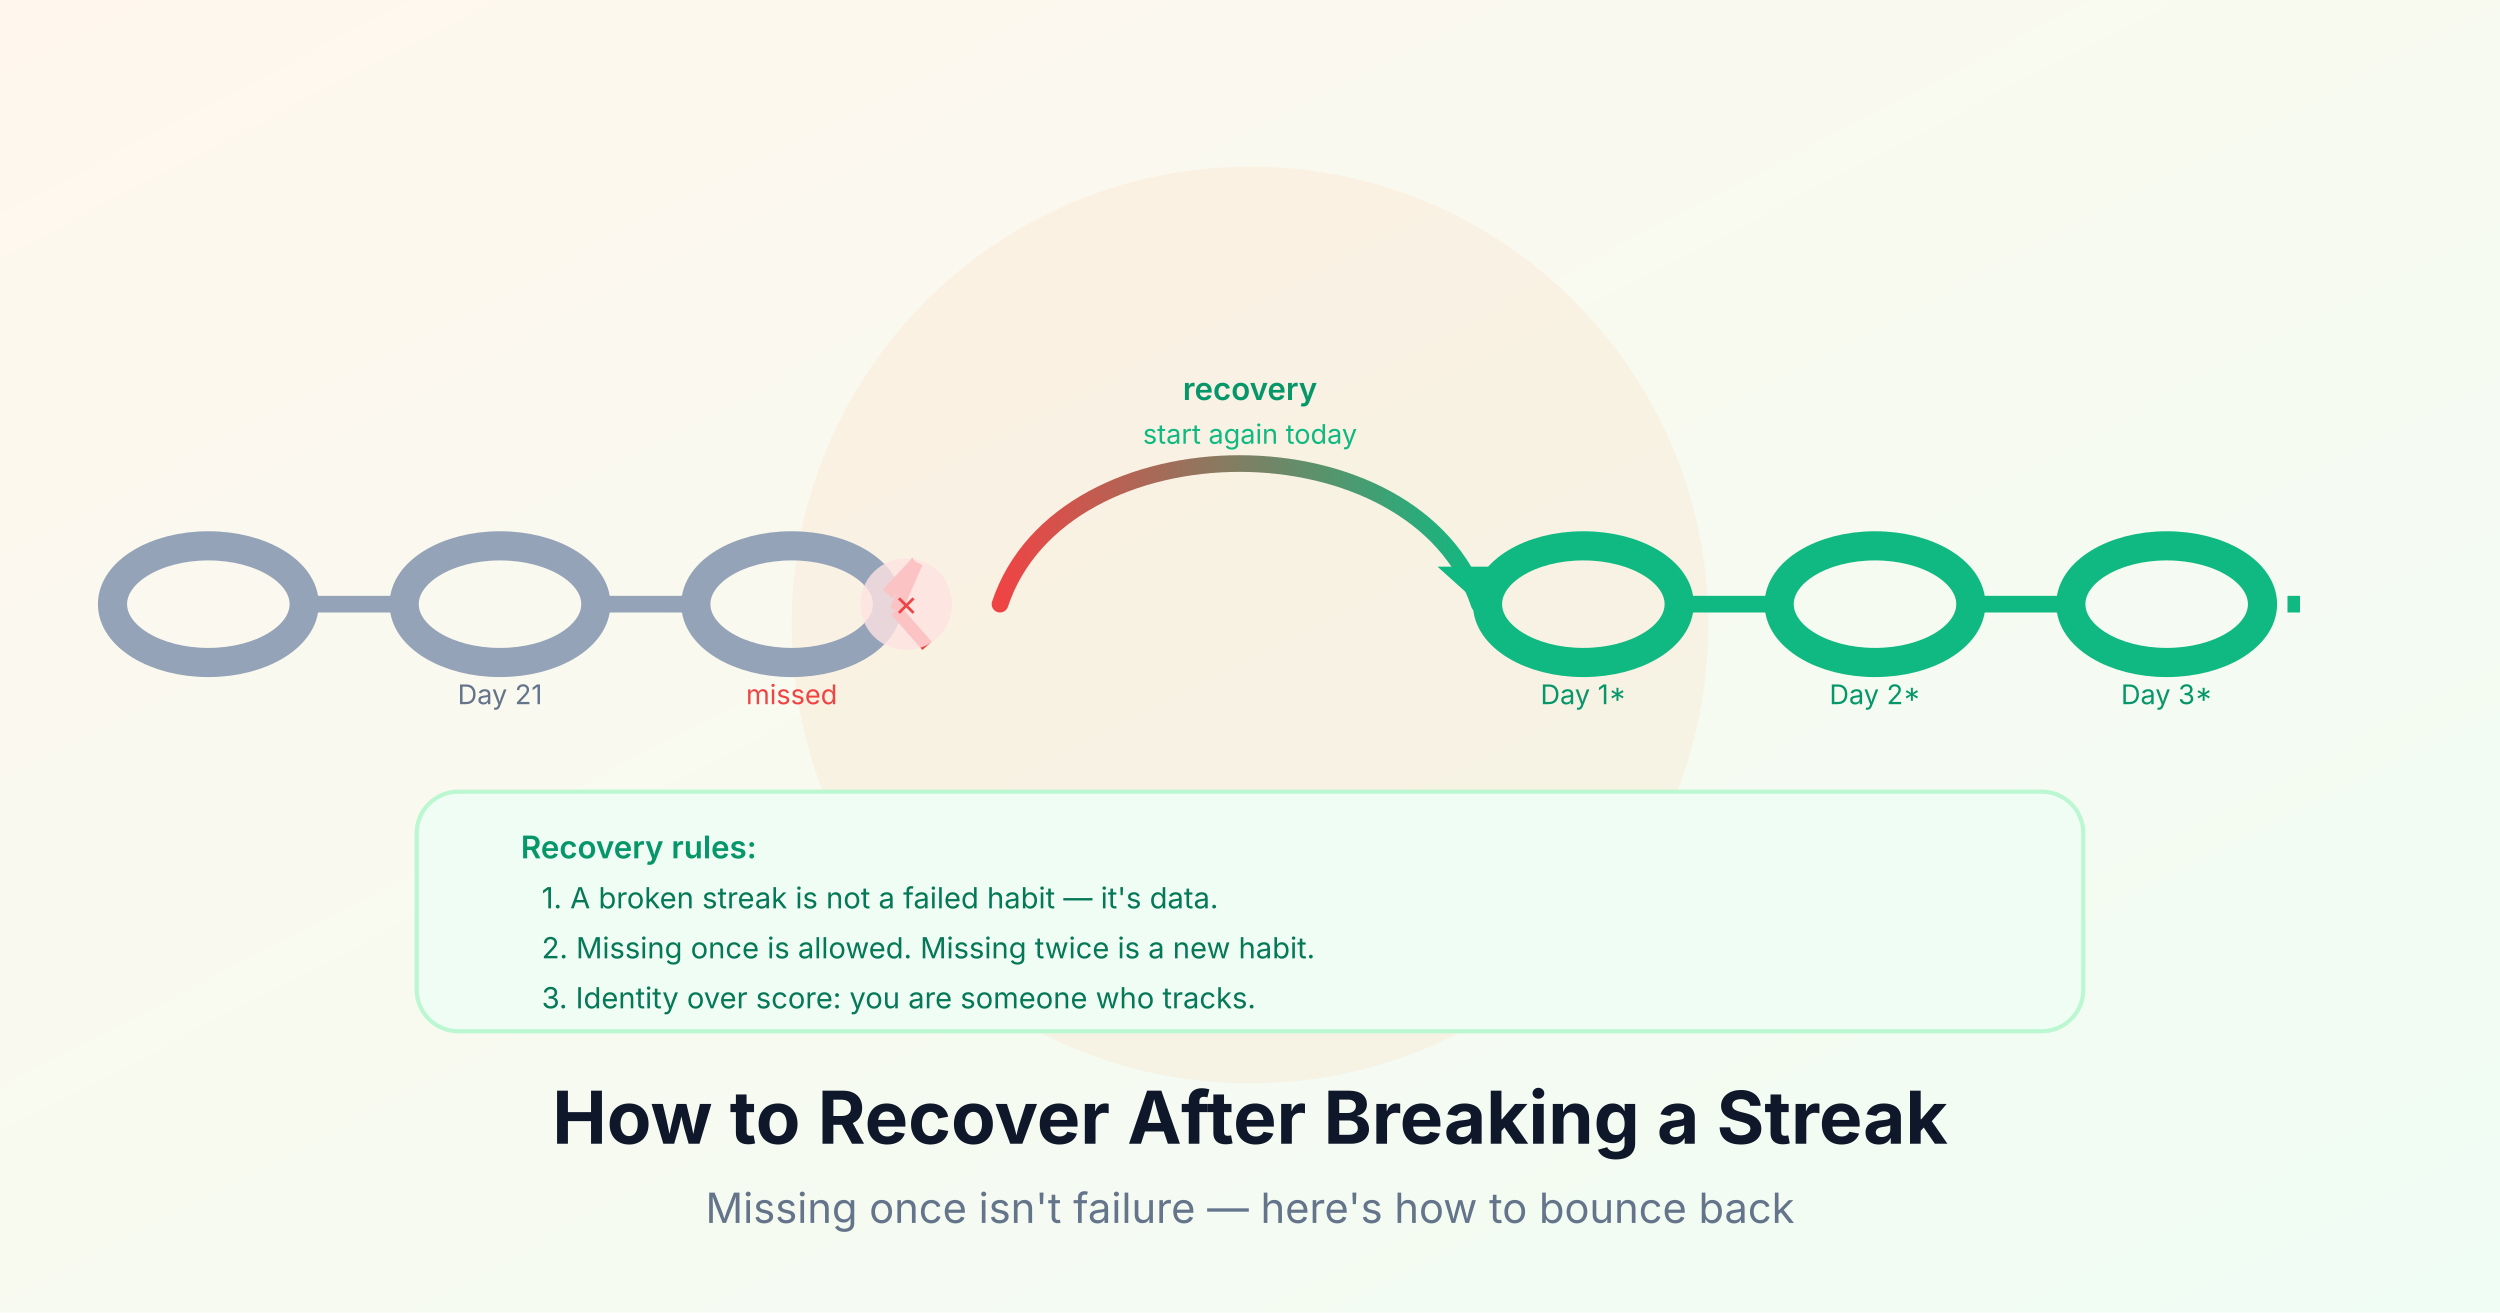
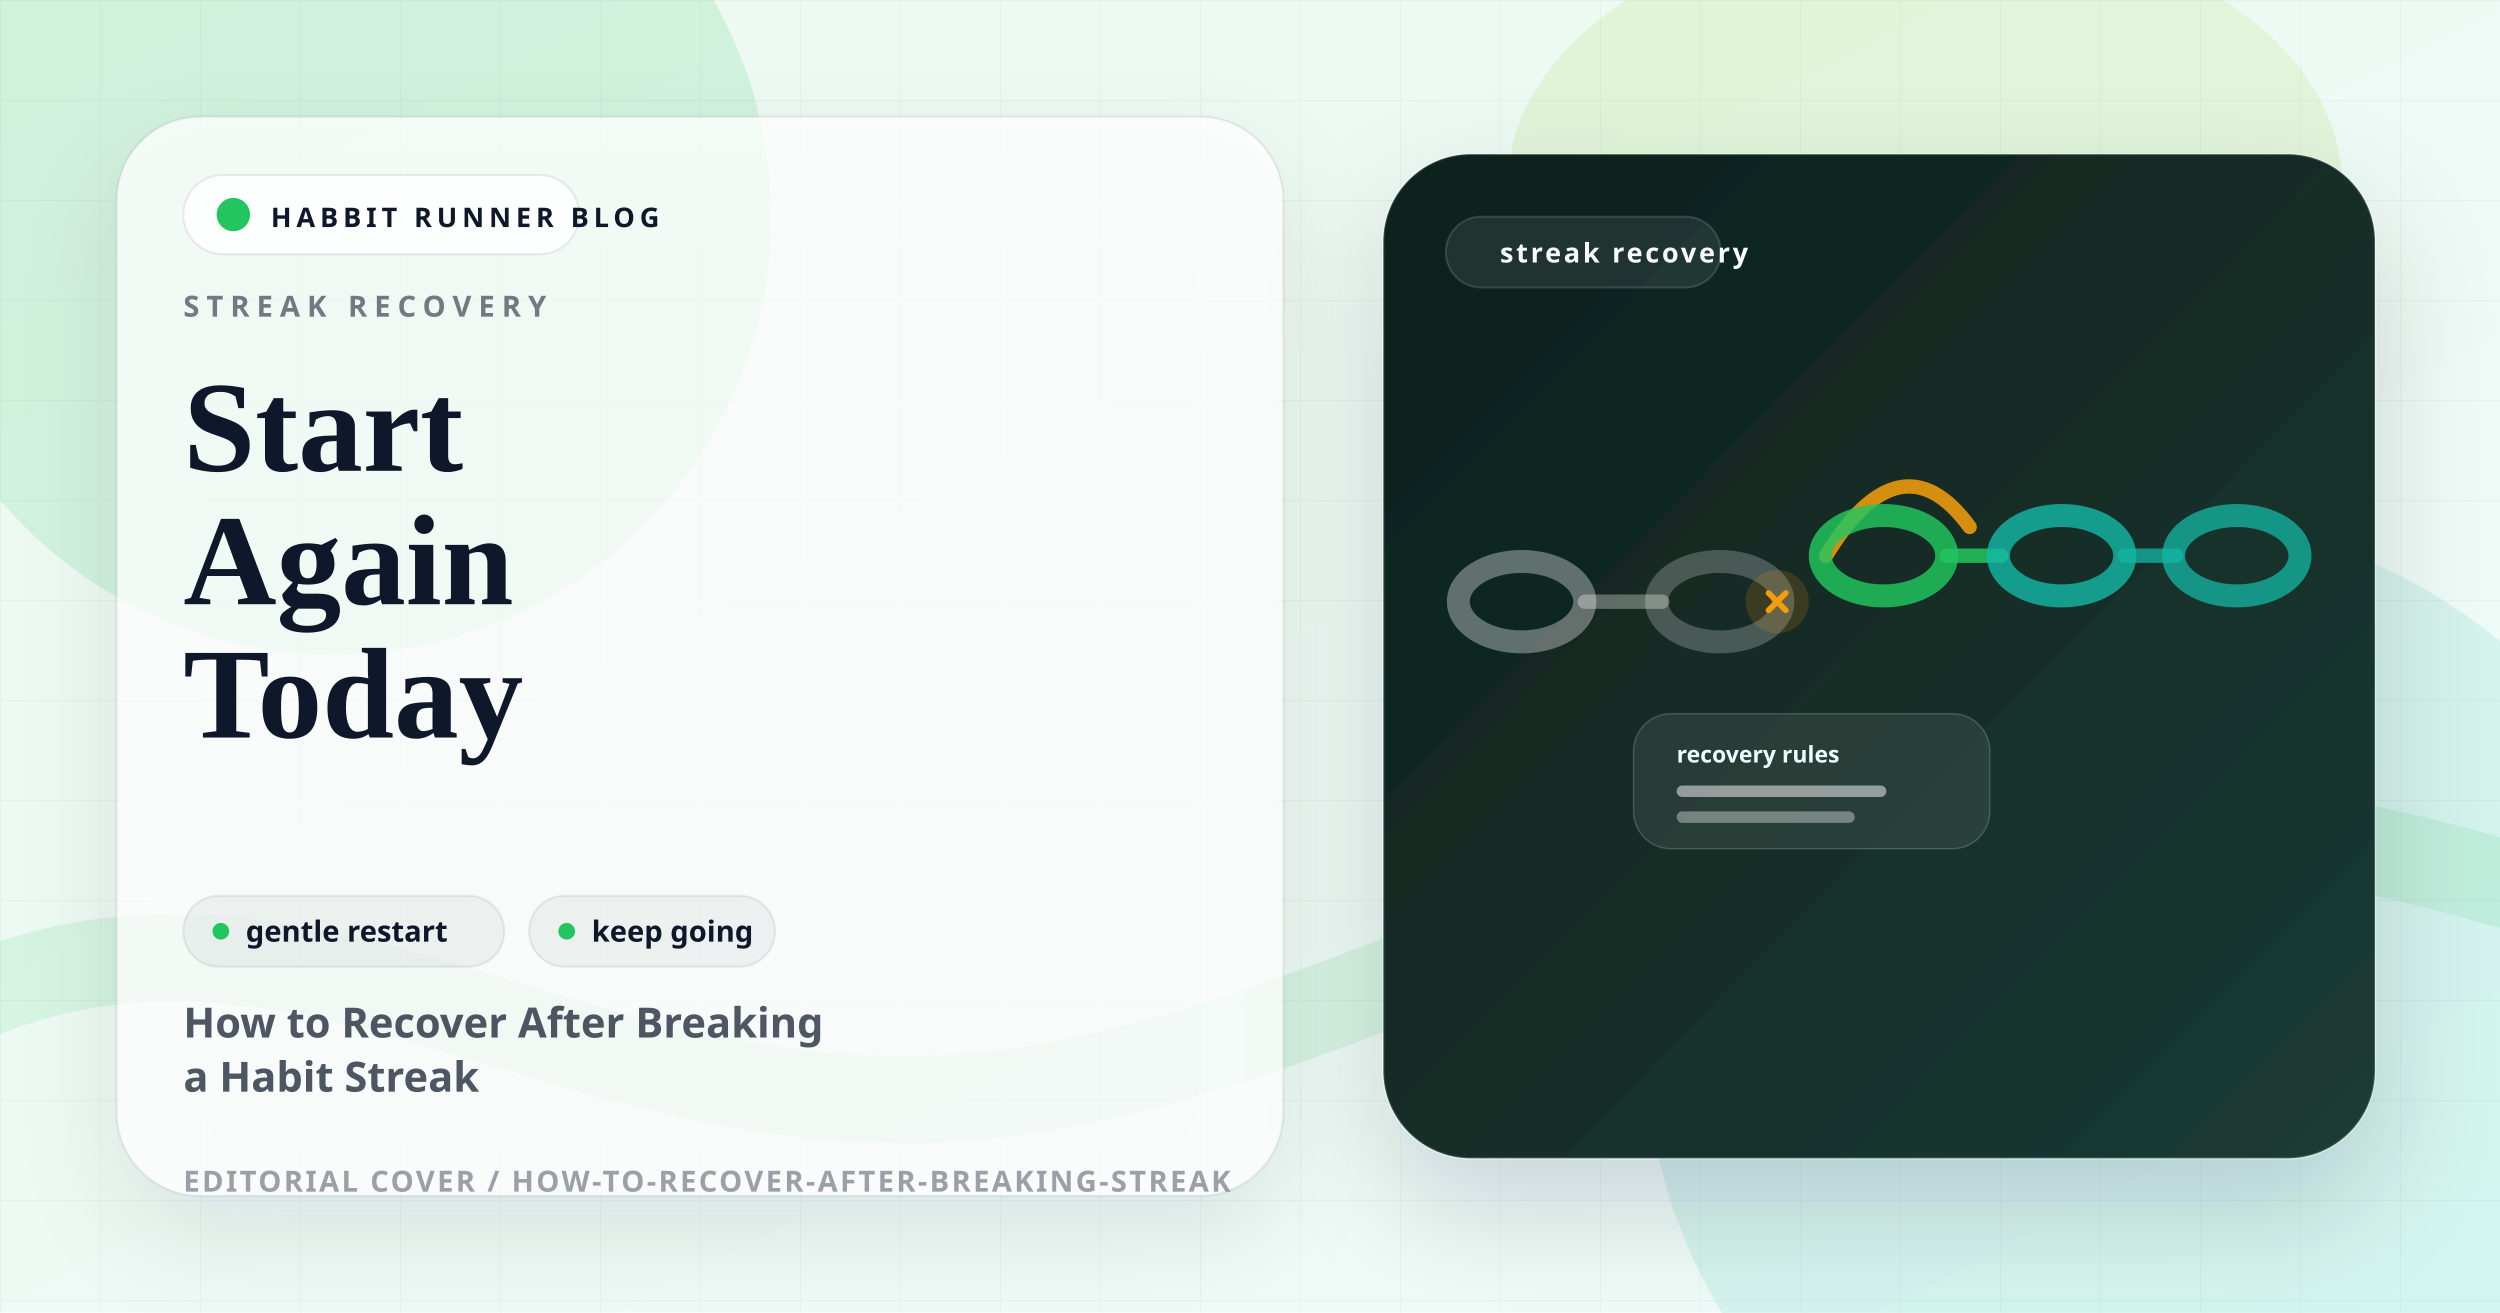
- <svg xmlns="http://www.w3.org/2000/svg" width="1200" height="630" viewBox="0 0 1200 630" role="img" aria-label="How to Recover After Breaking a Streak">
+ <svg xmlns="http://www.w3.org/2000/svg" width="1200" height="630" viewBox="0 0 1200 630" role="img" aria-label="How to Recover After Breaking a Habit Streak">
  <defs>
-     <linearGradient id="bg" x1="0" x2="1" y1="0" y2="1">
-       <stop offset="0%" stop-color="#fff7ed" />
-       <stop offset="100%" stop-color="#f0fdf4" />
+     <linearGradient id="bg" x1="0" y1="0" x2="1" y2="1">
+       <stop offset="0%" stop-color="#edf8f0" />
+       <stop offset="100%" stop-color="#eefcf9" />
    </linearGradient>
-     <linearGradient id="arrow" x1="0" x2="1" y1="0" y2="0">
-       <stop offset="0%" stop-color="#ef4444" />
-       <stop offset="100%" stop-color="#10b981" />
+     <linearGradient id="panel" x1="0" y1="0" x2="1" y2="1">
+       <stop offset="0%" stop-color="#0d1f1b" />
+       <stop offset="100%" stop-color="#1b3b34" />
    </linearGradient>
+     <pattern id="grid" width="48" height="48" patternUnits="userSpaceOnUse">
+       <path d="M48 0H0V48" fill="none" stroke="rgba(15, 23, 42, 0.07)" stroke-width="1" />
+     </pattern>
+     <filter id="shadowSoft" x="-20%" y="-20%" width="140%" height="150%">
+       <feDropShadow dx="0" dy="20" stdDeviation="24" flood-color="#0f172a" flood-opacity="0.12" />
+     </filter>
+     <filter id="shadowBoard" x="-20%" y="-20%" width="140%" height="150%">
+       <feDropShadow dx="0" dy="24" stdDeviation="28" flood-color="#0f172a" flood-opacity="0.16" />
+     </filter>
+     <clipPath id="boardClip">
+       <rect x="664" y="74" width="476" height="482" rx="42" />
+     </clipPath>
  </defs>
  <rect width="1200" height="630" fill="url(#bg)" />
-   <circle cx="600" cy="300" r="220" fill="#f97316" opacity="0.06" />
-   <ellipse cx="100" cy="290" rx="46" ry="28" fill="none" stroke="#94a3b8" stroke-width="14" />
-   <line x1="146" y1="290" x2="190" y2="290" stroke="#94a3b8" stroke-width="8" />
-   <ellipse cx="240" cy="290" rx="46" ry="28" fill="none" stroke="#94a3b8" stroke-width="14" />
-   <line x1="286" y1="290" x2="330" y2="290" stroke="#94a3b8" stroke-width="8" />
-   <ellipse cx="380" cy="290" rx="46" ry="28" fill="none" stroke="#94a3b8" stroke-width="14" />
-   <line x1="426" y1="285" x2="440" y2="270" stroke="#ef4444" stroke-width="6" />
-   <line x1="440" y1="270" x2="430" y2="293" stroke="#ef4444" stroke-width="6" />
-   <line x1="430" y1="293" x2="445" y2="310" stroke="#ef4444" stroke-width="6" />
-   <circle cx="435" cy="290" r="22" fill="#fee2e2" opacity="0.8" />
-   <text x="435" y="296" font-family="Inter,Arial,sans-serif" font-size="16" fill="#ef4444" text-anchor="middle">✗</text>
-   <path d="M480,290 C510,200 680,200 710,290" fill="none" stroke="url(#arrow)" stroke-width="8" stroke-linecap="round" />
-   <polygon points="710,290 690,272 730,272" fill="#10b981" />
-   <text x="600" y="192" font-family="Inter,Arial,sans-serif" font-size="15" fill="#059669" text-anchor="middle" font-weight="600">recovery</text>
-   <text x="600" y="213" font-family="Inter,Arial,sans-serif" font-size="13" fill="#10b981" text-anchor="middle">start again today</text>
-   <ellipse cx="760" cy="290" rx="46" ry="28" fill="none" stroke="#10b981" stroke-width="14" />
-   <line x1="806" y1="290" x2="850" y2="290" stroke="#10b981" stroke-width="8" />
-   <ellipse cx="900" cy="290" rx="46" ry="28" fill="none" stroke="#10b981" stroke-width="14" />
-   <line x1="946" y1="290" x2="990" y2="290" stroke="#10b981" stroke-width="8" />
-   <ellipse cx="1040" cy="290" rx="46" ry="28" fill="none" stroke="#10b981" stroke-width="14" />
-   <line x1="1086" y1="290" x2="1110" y2="290" stroke="#10b981" stroke-width="8" stroke-dasharray="6" />
-   <text x="240" y="338" font-family="Inter,Arial,sans-serif" font-size="13" fill="#64748b" text-anchor="middle">Day 21</text>
-   <text x="380" y="338" font-family="Inter,Arial,sans-serif" font-size="13" fill="#ef4444" text-anchor="middle">missed</text>
-   <text x="760" y="338" font-family="Inter,Arial,sans-serif" font-size="13" fill="#059669" text-anchor="middle">Day 1*</text>
-   <text x="900" y="338" font-family="Inter,Arial,sans-serif" font-size="13" fill="#059669" text-anchor="middle">Day 2*</text>
-   <text x="1040" y="338" font-family="Inter,Arial,sans-serif" font-size="13" fill="#059669" text-anchor="middle">Day 3*</text>
-   <rect x="200" y="380" width="800" height="115" rx="20" fill="#f0fdf4" stroke="#bbf7d0" stroke-width="2" />
-   <text x="250" y="412" font-family="Inter,Arial,sans-serif" font-size="15" fill="#059669" font-weight="600">Recovery rules:</text>
-   <text x="260" y="436" font-family="Inter,Arial,sans-serif" font-size="14" fill="#047857">1.  A broken streak is not a failed habit — it's data.</text>
-   <text x="260" y="460" font-family="Inter,Arial,sans-serif" font-size="14" fill="#047857">2.  Missing once is allowed. Missing twice is a new habit.</text>
-   <text x="260" y="484" font-family="Inter,Arial,sans-serif" font-size="14" fill="#047857">3.  Identity over score: you are someone who tracks.</text>
-   <text x="600" y="549" font-family="Inter,Arial,sans-serif" font-size="35" font-weight="700" fill="#0f172a" text-anchor="middle">How to Recover After Breaking a Streak</text>
-   <text x="600" y="587" font-family="Inter,Arial,sans-serif" font-size="20" fill="#64748b" text-anchor="middle">Missing once isn't failure — here's how to bounce back</text>
+   <rect width="1200" height="630" fill="url(#grid)" opacity="0.6" />
+   <circle cx="160" cy="104" r="210" fill="rgba(34, 197, 94, 0.14)" />
+   <circle cx="1040" cy="500" r="250" fill="rgba(20, 184, 166, 0.12)" />
+   <ellipse cx="924" cy="88" rx="200" ry="126" fill="rgba(132, 204, 22, 0.12)" />
+   <path d="M-40 492 C146 390 284 566 512 520 C736 476 870 314 1240 436" fill="none" stroke="rgba(34, 197, 94, 0.12)" stroke-width="42" stroke-linecap="round" />
+   <rect x="56" y="56" width="560" height="518" rx="40" fill="rgba(255, 255, 255, 0.74)" stroke="rgba(15, 23, 42, 0.08)" filter="url(#shadowSoft)" />
+   <rect x="88" y="84" width="190" height="38" rx="19" fill="rgba(255, 255, 255, 0.88)" stroke="rgba(15, 23, 42, 0.08)" />
+   <circle cx="112" cy="103" r="8" fill="#22c55e" />
+   <text x="130" y="109" fill="#0f172a" font-family="'Avenir Next', 'Segoe UI', 'Trebuchet MS', sans-serif" font-size="13" font-weight="700" letter-spacing="0.18em">HABBIT RUNNER BLOG</text>
+   <text x="88" y="152" fill="rgba(15, 23, 42, 0.56)" font-family="'Avenir Next', 'Segoe UI', 'Trebuchet MS', sans-serif" font-size="14" font-weight="700" letter-spacing="0.24em">STREAK RECOVERY</text>
+   <text x="88" y="226" fill="#0f172a" font-family="'Iowan Old Style', Georgia, 'Times New Roman', serif" font-size="62" font-weight="700">
+     <tspan x="88" dy="0">Start</tspan>
+     <tspan x="88" dy="64">Again</tspan>
+     <tspan x="88" dy="64">Today</tspan>
+   </text>
+   <g transform="translate(88 430)">
+     <rect width="154" height="34" rx="17" fill="rgba(15, 23, 42, 0.05)" stroke="rgba(15, 23, 42, 0.08)" />
+     <circle cx="18" cy="17" r="4" fill="#22c55e" />
+     <text x="30" y="22" fill="#0f172a" font-family="'Avenir Next', 'Segoe UI', 'Trebuchet MS', sans-serif" font-size="14" font-weight="600">gentle restart</text>
+   </g>
+   <g transform="translate(254 430)">
+     <rect width="118" height="34" rx="17" fill="rgba(15, 23, 42, 0.05)" stroke="rgba(15, 23, 42, 0.08)" />
+     <circle cx="18" cy="17" r="4" fill="#22c55e" />
+     <text x="30" y="22" fill="#0f172a" font-family="'Avenir Next', 'Segoe UI', 'Trebuchet MS', sans-serif" font-size="14" font-weight="600">keep going</text>
+   </g>
+   <text x="88" y="498" fill="rgba(15, 23, 42, 0.72)" font-family="'Avenir Next', 'Segoe UI', 'Trebuchet MS', sans-serif" font-size="20" font-weight="600">
+     <tspan x="88" dy="0">How to Recover After Breaking</tspan>
+     <tspan x="88" dy="26">a Habit Streak</tspan>
+   </text>
+   <text x="88" y="572" fill="rgba(15, 23, 42, 0.4)" font-family="'Avenir Next', 'Segoe UI', 'Trebuchet MS', sans-serif" font-size="14" font-weight="700" letter-spacing="0.08em">EDITORIAL COVER / HOW-TO-RECOVER-AFTER-BREAKING-STREAK</text>
+   <g filter="url(#shadowBoard)">
+     <rect x="664" y="74" width="476" height="482" rx="42" fill="url(#panel)" stroke="rgba(255, 255, 255, 0.18)" />
+   </g>
+   <rect x="694" y="104" width="132" height="34" rx="17" fill="rgba(255, 255, 255, 0.08)" stroke="rgba(255, 255, 255, 0.14)" />
+   <text x="720" y="126" fill="#f8fafc" font-family="'Avenir Next', 'Segoe UI', 'Trebuchet MS', sans-serif" font-size="13" font-weight="700" letter-spacing="0.1em">streak recovery</text>
+   <g clip-path="url(#boardClip)">
+     <g transform="translate(654.4983 116.4471) scale(0.6894198)">
+       <ellipse cx="110" cy="250" rx="44" ry="28" fill="none" stroke="rgba(255, 255, 255, 0.34)" stroke-width="16" />
+       <line x1="154" y1="250" x2="208" y2="250" stroke="rgba(255, 255, 255, 0.32)" stroke-width="10" stroke-linecap="round" />
+       <ellipse cx="248" cy="250" rx="44" ry="28" fill="none" stroke="rgba(255, 255, 255, 0.22)" stroke-width="16" />
+       <circle cx="288" cy="250" r="22" fill="rgba(245, 158, 11, 0.16)" />
+       <path d="M282 244 L294 256 M294 244 L282 256" stroke="#f59e0b" stroke-width="4" stroke-linecap="round" />
+       <path d="M322 218 C356 162 390 154 422 198" fill="none" stroke="rgba(245, 158, 11, 0.86)" stroke-width="10" stroke-linecap="round" />
+       <ellipse cx="362" cy="218" rx="44" ry="28" fill="none" stroke="rgba(34, 197, 94, 0.82)" stroke-width="16" />
+       <line x1="406" y1="218" x2="444" y2="218" stroke="rgba(34, 197, 94, 0.86)" stroke-width="10" stroke-linecap="round" />
+       <ellipse cx="486" cy="218" rx="44" ry="28" fill="none" stroke="rgba(20, 184, 166, 0.8)" stroke-width="16" />
+       <line x1="530" y1="218" x2="566" y2="218" stroke="rgba(20, 184, 166, 0.74)" stroke-width="10" stroke-linecap="round" />
+       <ellipse cx="608" cy="218" rx="44" ry="28" fill="none" stroke="rgba(20, 184, 166, 0.74)" stroke-width="16" />
+       <rect x="188" y="328" width="248" height="94" rx="26" fill="rgba(255, 255, 255, 0.08)" stroke="rgba(255, 255, 255, 0.18)" />
+       <text x="218" y="362" fill="#ecfeff" font-family="'Avenir Next', 'Segoe UI', 'Trebuchet MS', sans-serif" font-size="16" font-weight="700">recovery rules</text>
+       <rect x="218" y="378" width="146" height="8" rx="4" fill="rgba(255, 255, 255, 0.5)" />
+       <rect x="218" y="396" width="124" height="8" rx="4" fill="rgba(255, 255, 255, 0.36)" />
+     </g>
+   </g>
</svg>
